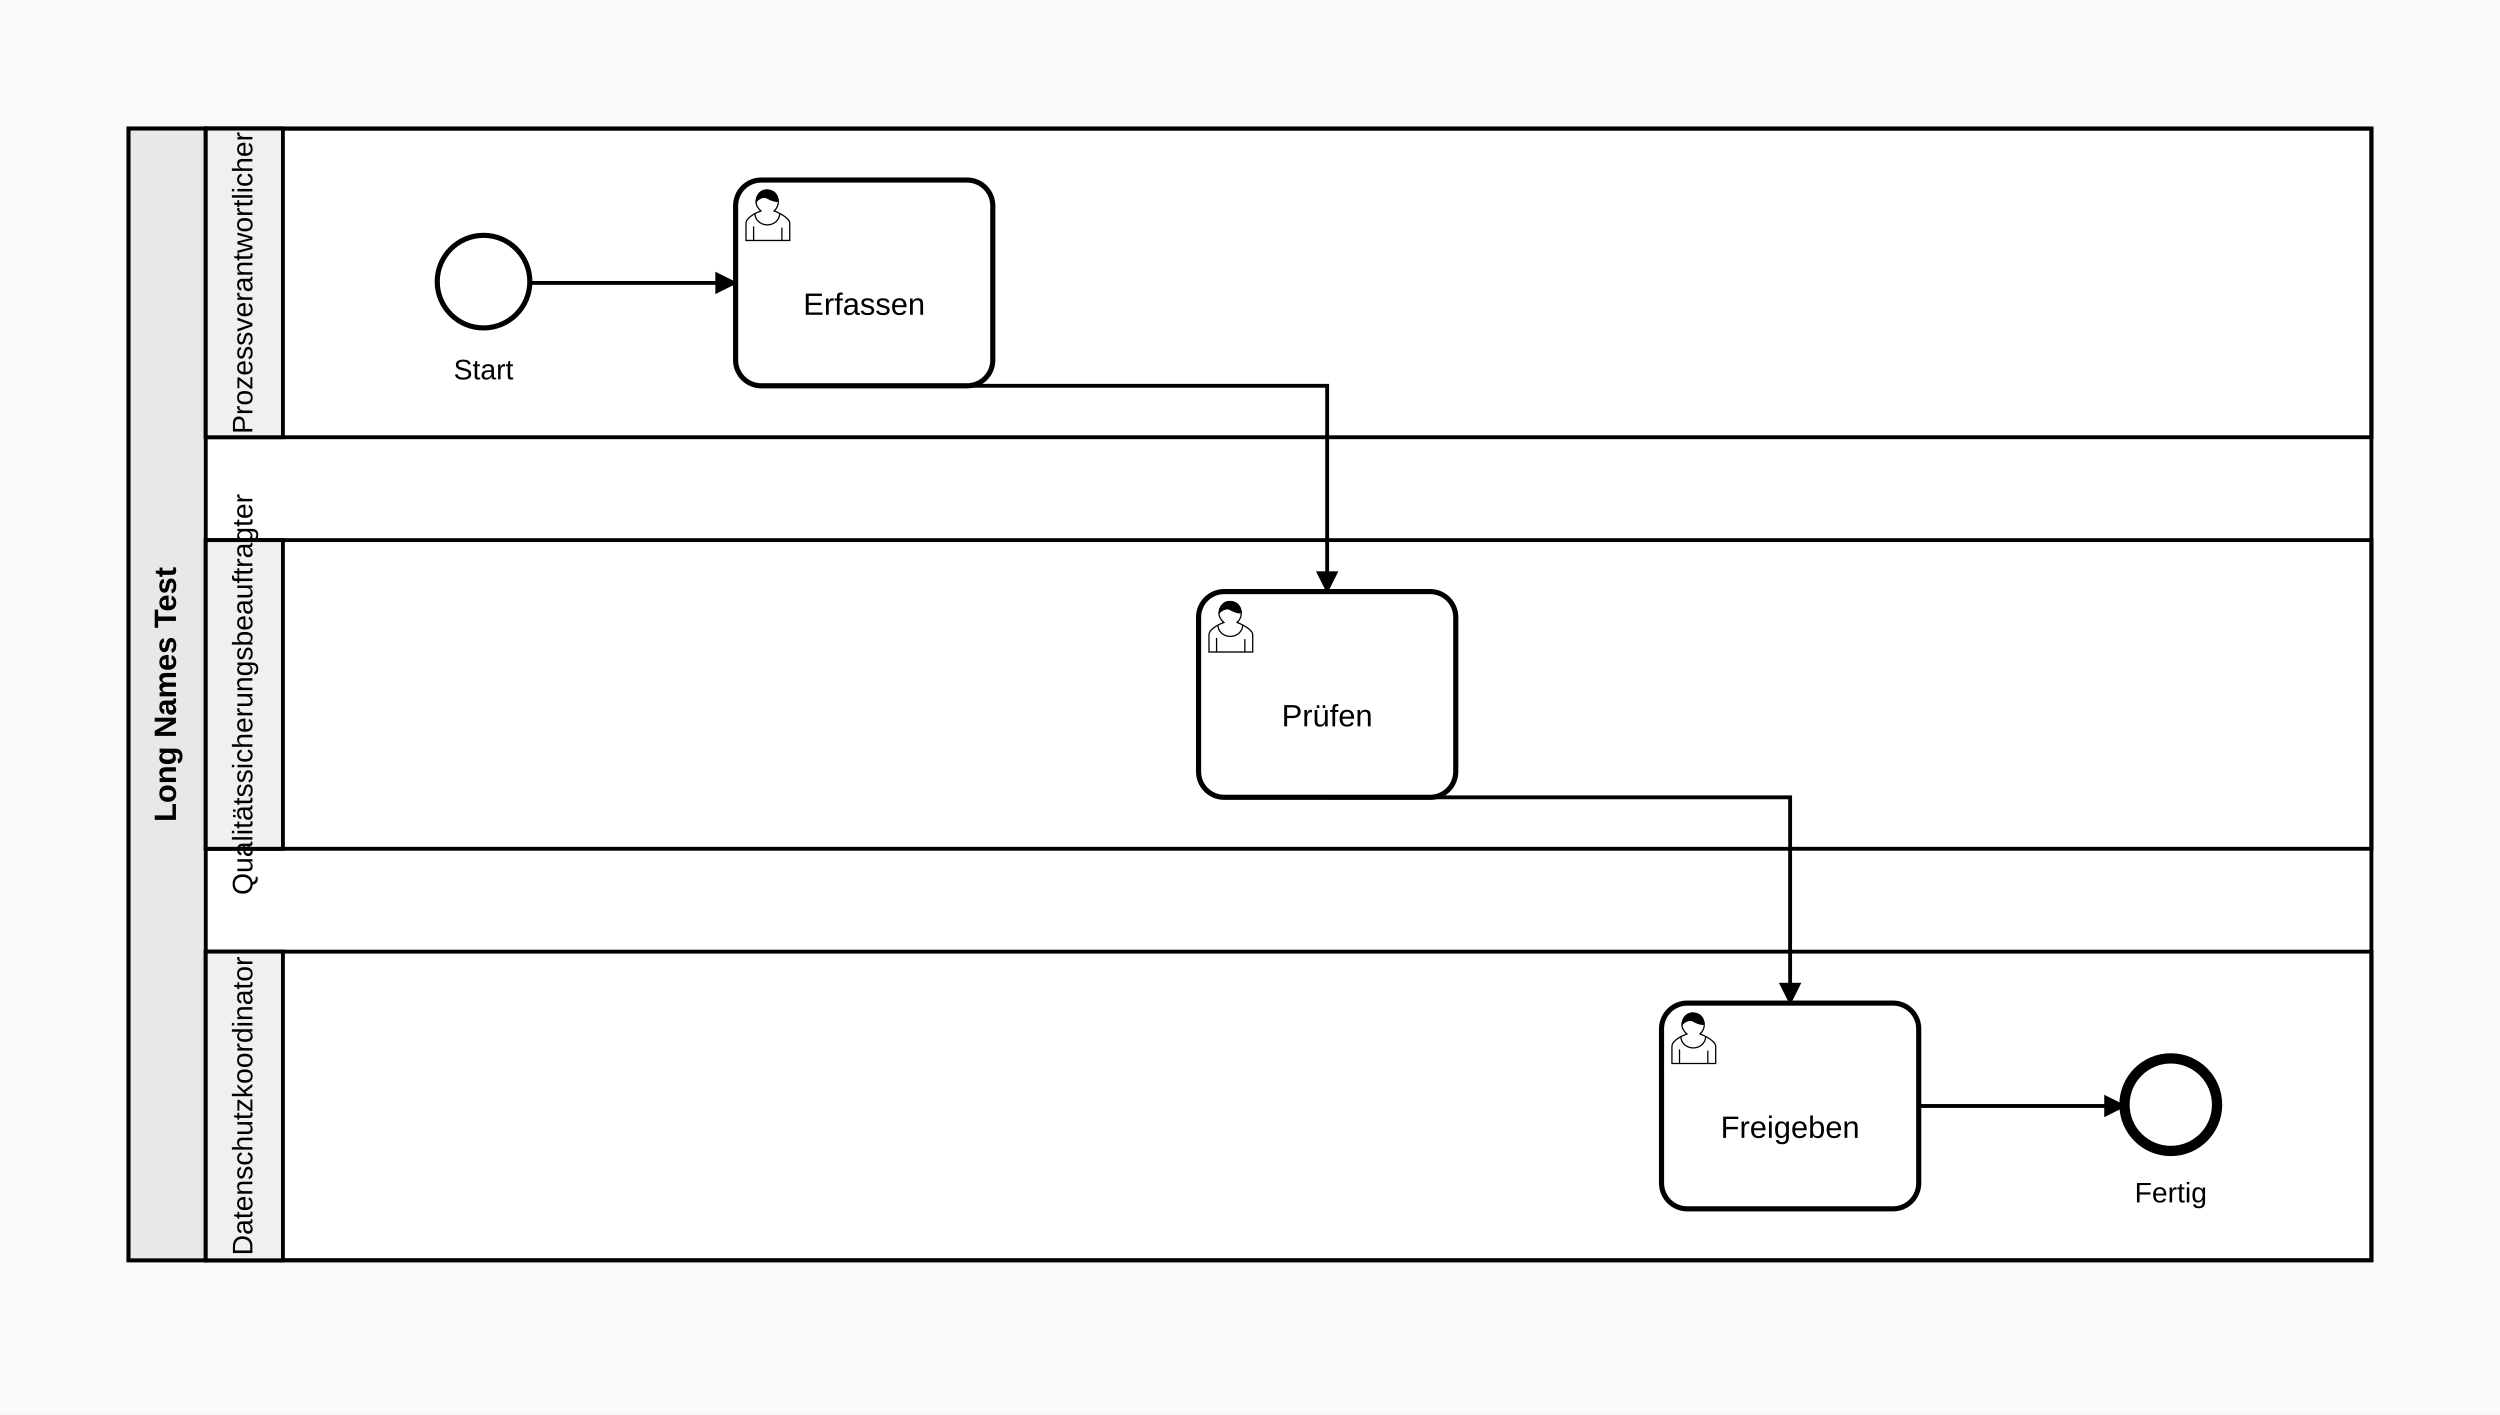
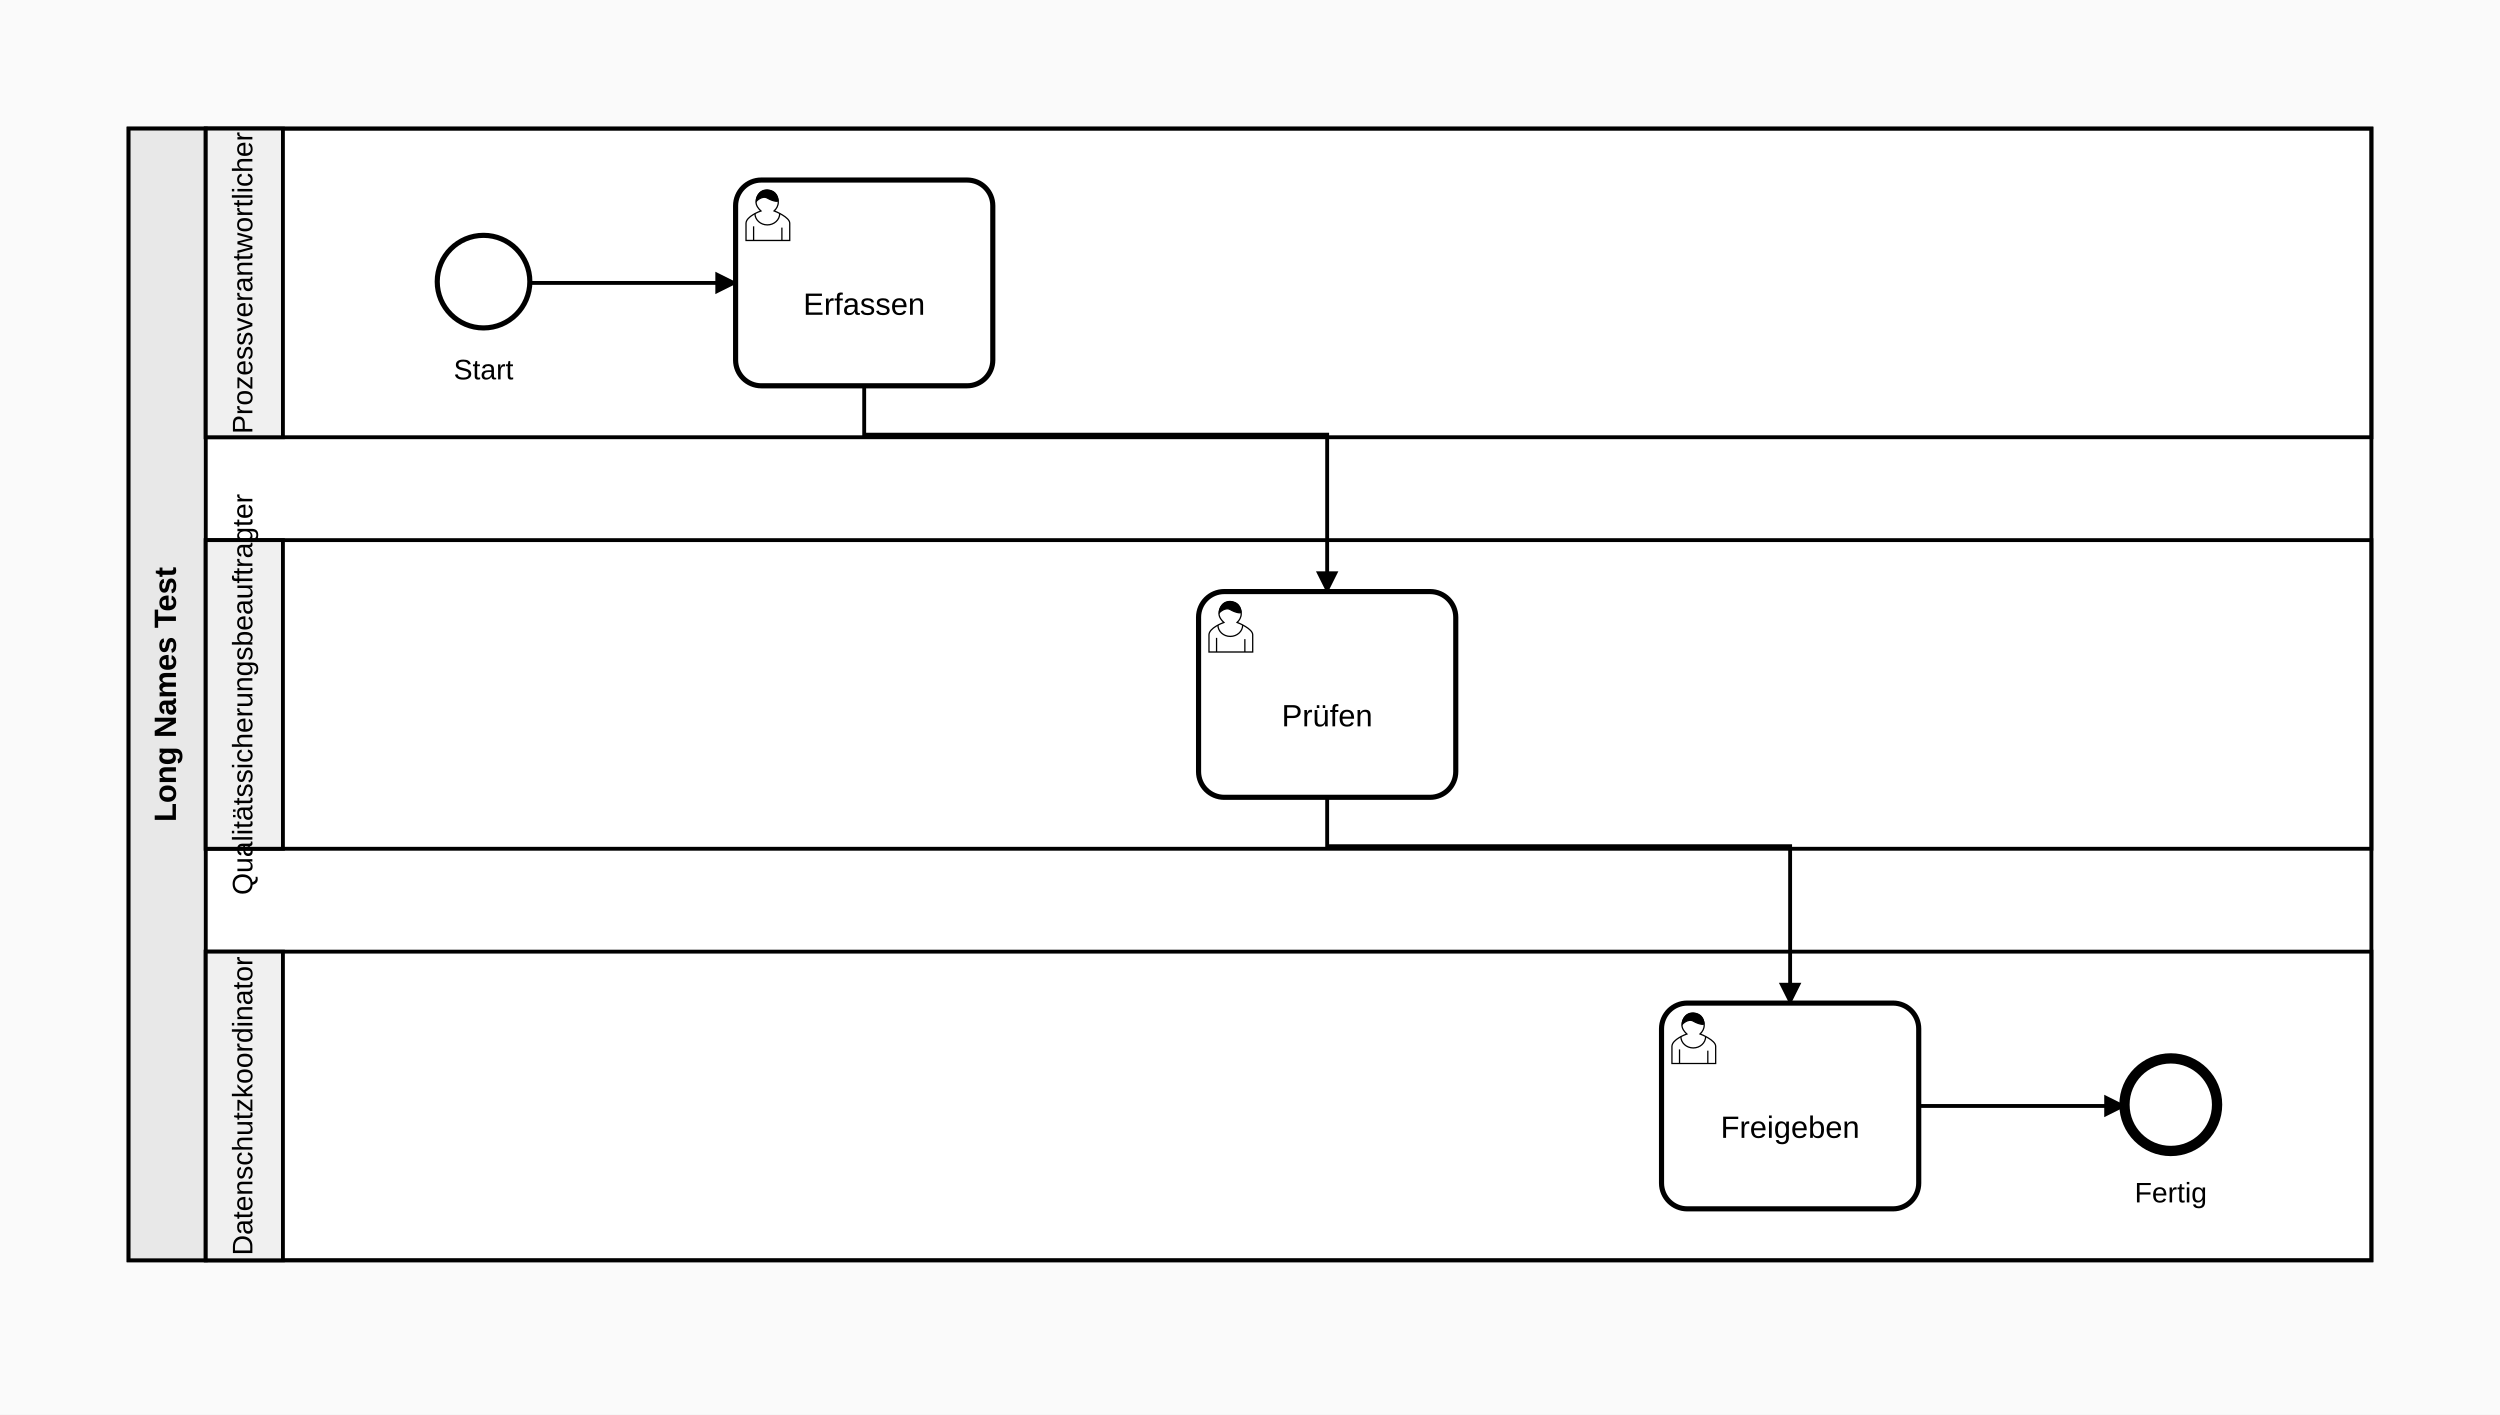
<svg xmlns="http://www.w3.org/2000/svg" width="972" height="550" viewBox="0 0 972 550" font-family="Arial, sans-serif">
  <defs>
    <marker id="seq-end" viewBox="0 0 20 20" refX="11" refY="10" markerWidth="10" markerHeight="10" orient="auto">
      <path d="M 1 5 L 11 10 L 1 15 Z" fill="#000000" stroke="#000000" stroke-width="1" />
    </marker>
    <marker id="seq-default-src" viewBox="0 0 20 20" refX="6" refY="10" markerWidth="10" markerHeight="10" orient="auto">
      <path d="M 6 3 L 10 17" stroke="#000000" stroke-width="1.5" />
    </marker>
    <marker id="seq-conditional-src" viewBox="0 0 20 20" refX="1" refY="10" markerWidth="12" markerHeight="12" orient="auto">
      <path d="M 1 10 L 8 6 L 15 10 L 8 14 Z" fill="#ffffff" stroke="#000000" stroke-width="1" />
    </marker>
    <marker id="msg-start" viewBox="0 0 20 20" refX="6" refY="6" markerWidth="20" markerHeight="20" orient="auto">
      <circle cx="6" cy="6" r="3.5" fill="#ffffff" stroke="#000000" stroke-width="1" />
    </marker>
    <marker id="msg-end" viewBox="0 0 20 20" refX="8.5" refY="5" markerWidth="20" markerHeight="20" orient="auto">
      <path d="m 1 5 l 0 -3 l 7 3 l -7 3 z" fill="#ffffff" stroke="#000000" stroke-width="1" stroke-linecap="butt" />
    </marker>
    <marker id="assoc-end" viewBox="0 0 20 20" refX="11" refY="10" markerWidth="10" markerHeight="10" orient="auto">
      <path d="M 1 5 L 11 10 L 1 15" fill="none" stroke="#000000" stroke-width="1.5" />
    </marker>
  </defs>
  <rect width="972" height="550" fill="#fafafa" />
  <rect x="50" y="50" width="872" height="440" fill="#ffffff" stroke="#000000" stroke-width="1.5" />
  <rect x="50" y="50" width="30" height="440" fill="#e8e8e8" stroke="#000000" stroke-width="1.5" />
  <text x="65" y="270" text-anchor="middle" dominant-baseline="middle" font-size="12" font-weight="bold" fill="#000000" transform="rotate(-90,65,270)">Long Names Test</text>
  <rect x="80" y="50" width="842" height="120" fill="#ffffff" fill-opacity="0.25" stroke="#000000" stroke-width="1.5" />
  <rect x="80" y="50" width="30" height="120" fill="#f0f0f0" stroke="#000000" stroke-width="1.5" />
  <text x="95" y="110" text-anchor="middle" dominant-baseline="middle" font-size="11" fill="#000000" transform="rotate(-90,95,110)">Prozessverantwortlicher</text>
  <rect x="80" y="210" width="842" height="120" fill="#ffffff" fill-opacity="0.25" stroke="#000000" stroke-width="1.5" />
  <rect x="80" y="210" width="30" height="120" fill="#f0f0f0" stroke="#000000" stroke-width="1.5" />
  <text x="95" y="270" text-anchor="middle" dominant-baseline="middle" font-size="11" fill="#000000" transform="rotate(-90,95,270)">Qualitätssicherungsbeauftragter</text>
  <rect x="80" y="370" width="842" height="120" fill="#ffffff" fill-opacity="0.25" stroke="#000000" stroke-width="1.5" />
  <rect x="80" y="370" width="30" height="120" fill="#f0f0f0" stroke="#000000" stroke-width="1.5" />
  <text x="95" y="430" text-anchor="middle" dominant-baseline="middle" font-size="11" fill="#000000" transform="rotate(-90,95,430)">Datenschutzkoordinator</text>
  <path d="M 206 110 L 286 110" stroke="#000000" stroke-width="1.5" fill="none" marker-end="url(#seq-end)" />
-   <path d="M 336 150 L 516 150 L 516 230" stroke="#000000" stroke-width="1.5" fill="none" marker-end="url(#seq-end)" />
-   <path d="M 516 310 L 696 310 L 696 390" stroke="#000000" stroke-width="1.5" fill="none" marker-end="url(#seq-end)" />
+   <path d="M 336 150 L 336 169 L 516 169 L 516 230" stroke="#000000" stroke-width="1.5" fill="none" marker-end="url(#seq-end)" />
+   <path d="M 516 310 L 516 329 L 696 329 L 696 390" stroke="#000000" stroke-width="1.5" fill="none" marker-end="url(#seq-end)" />
  <path d="M 746 430 L 826 430" stroke="#000000" stroke-width="1.5" fill="none" marker-end="url(#seq-end)" />
  <circle cx="188" cy="109.5" r="18" fill="#ffffff" fill-opacity="0.95" stroke="#000000" stroke-width="2" />
  <text x="188" y="147.5" text-anchor="middle" font-size="11" fill="#000000">Start</text>
  <rect x="286" y="70" width="100" height="80" rx="10" ry="10" fill="#ffffff" fill-opacity="0.95" stroke="#000000" stroke-width="2" />
  <g>
    <path d="m 301,82 c 0.909,-0.845 1.594,-2.049 1.594,-3.385 0,-2.554 -1.805,-4.622 -4.357,-4.622 -2.552,0 -4.288,2.068 -4.288,4.622 0,1.348 0.974,2.562 1.896,3.405 -0.529,0.187 -5.669,2.097 -5.794,4.756 v 6.718 h 17 v -6.718 c 0,-2.298 -5.528,-4.595 -6.051,-4.776 z m -8,6 l 0,5.5 m 11,0 l 0,-5" fill="#ffffff" stroke="#000000" stroke-width="0.5" />
    <path d="m 303.162,83.009 c 0,2.447 -2.158,4.431 -4.821,4.431 -2.665,0 -4.822,-1.981 -4.822,-4.431" fill="none" stroke="#000000" stroke-width="0.5" />
    <path d="m 294.1,78.2 c 0,0 2.251,-2.358 4.274,-1.177 2.024,1.181 4.221,1.537 4.124,0.965 -0.098,-0.57 -0.117,-3.791 -4.191,-4.136 -3.575,0.001 -4.208,3.367 -4.207,4.348 z" fill="#000000" stroke="#000000" stroke-width="0.5" />
  </g>
  <text x="336" y="119" text-anchor="middle" dominant-baseline="middle" font-size="12" fill="#000000">Erfassen</text>
  <rect x="466" y="230" width="100" height="80" rx="10" ry="10" fill="#ffffff" fill-opacity="0.95" stroke="#000000" stroke-width="2" />
  <g>
    <path d="m 481,242 c 0.909,-0.845 1.594,-2.049 1.594,-3.385 0,-2.554 -1.805,-4.622 -4.357,-4.622 -2.552,0 -4.288,2.068 -4.288,4.622 0,1.348 0.974,2.562 1.896,3.405 -0.529,0.187 -5.669,2.097 -5.794,4.756 v 6.718 h 17 v -6.718 c 0,-2.298 -5.528,-4.595 -6.051,-4.776 z m -8,6 l 0,5.5 m 11,0 l 0,-5" fill="#ffffff" stroke="#000000" stroke-width="0.5" />
    <path d="m 483.162,243.009 c 0,2.447 -2.158,4.431 -4.821,4.431 -2.665,0 -4.822,-1.981 -4.822,-4.431" fill="none" stroke="#000000" stroke-width="0.5" />
    <path d="m 474.1,238.2 c 0,0 2.251,-2.358 4.274,-1.177 2.024,1.181 4.221,1.537 4.124,0.965 -0.098,-0.57 -0.117,-3.791 -4.191,-4.136 -3.575,0.001 -4.208,3.367 -4.207,4.348 z" fill="#000000" stroke="#000000" stroke-width="0.5" />
  </g>
  <text x="516" y="279" text-anchor="middle" dominant-baseline="middle" font-size="12" fill="#000000">Prüfen</text>
  <rect x="646" y="390" width="100" height="80" rx="10" ry="10" fill="#ffffff" fill-opacity="0.95" stroke="#000000" stroke-width="2" />
  <g>
    <path d="m 661,402 c 0.909,-0.845 1.594,-2.049 1.594,-3.385 0,-2.554 -1.805,-4.622 -4.357,-4.622 -2.552,0 -4.288,2.068 -4.288,4.622 0,1.348 0.974,2.562 1.896,3.405 -0.529,0.187 -5.669,2.097 -5.794,4.756 v 6.718 h 17 v -6.718 c 0,-2.298 -5.528,-4.595 -6.051,-4.776 z m -8,6 l 0,5.5 m 11,0 l 0,-5" fill="#ffffff" stroke="#000000" stroke-width="0.5" />
    <path d="m 663.162,403.009 c 0,2.447 -2.158,4.431 -4.821,4.431 -2.665,0 -4.822,-1.981 -4.822,-4.431" fill="none" stroke="#000000" stroke-width="0.5" />
    <path d="m 654.1,398.2 c 0,0 2.251,-2.358 4.274,-1.177 2.024,1.181 4.221,1.537 4.124,0.965 -0.098,-0.57 -0.117,-3.791 -4.191,-4.136 -3.575,0.001 -4.208,3.367 -4.207,4.348 z" fill="#000000" stroke="#000000" stroke-width="0.5" />
  </g>
  <text x="696" y="439" text-anchor="middle" dominant-baseline="middle" font-size="12" fill="#000000">Freigeben</text>
  <circle cx="844" cy="429.5" r="18" fill="#ffffff" fill-opacity="0.95" stroke="#000000" stroke-width="4" />
  <text x="844" y="467.5" text-anchor="middle" font-size="11" fill="#000000">Fertig</text>
</svg>
